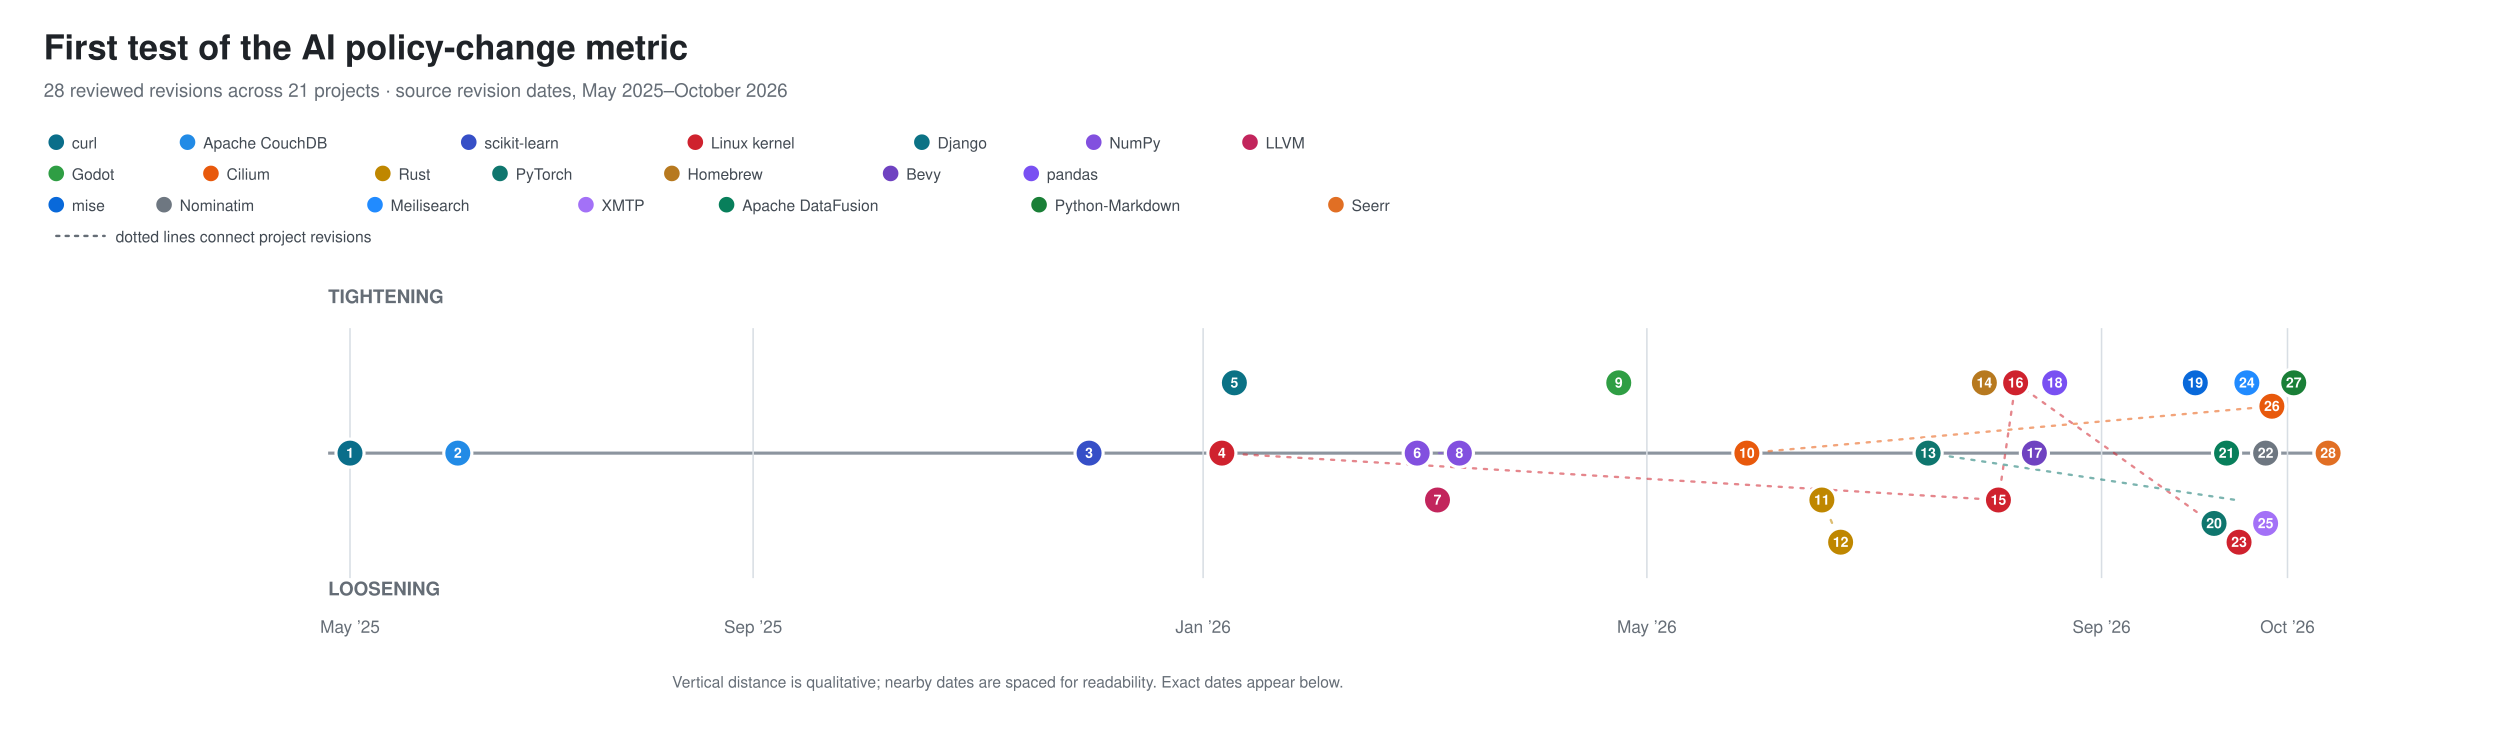
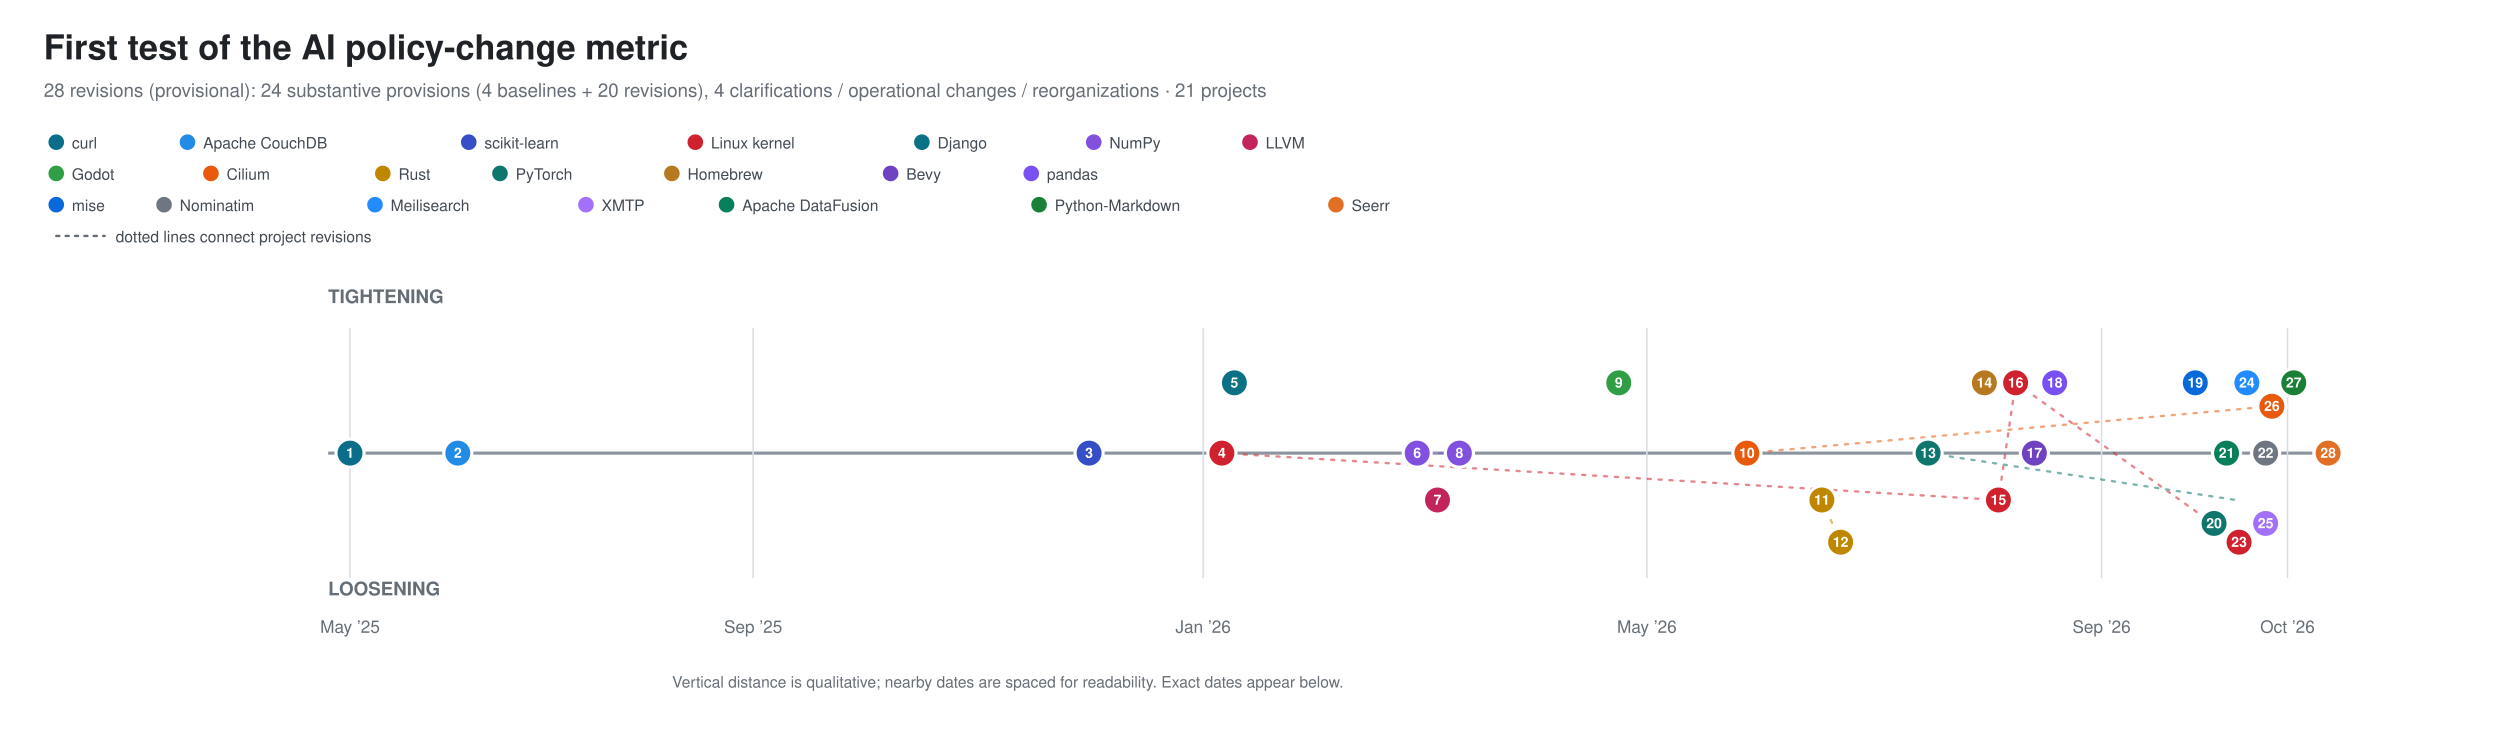
<svg xmlns="http://www.w3.org/2000/svg" width="1600" height="480" viewBox="0 0 1600 480" font-family="-apple-system,BlinkMacSystemFont,Segoe UI,Helvetica,Arial,sans-serif">
  <rect width="1600" height="480" fill="#ffffff" />
  <text x="28" y="38" font-size="22" font-weight="600" fill="#1f2328">First test of the AI policy-change metric</text>
-   <text x="28" y="62" font-size="12" fill="#656d76">28 reviewed revisions across 21 projects · source revision dates, May 2025–October 2026</text>
+   <text x="28" y="62" font-size="12" fill="#656d76">28 revisions (provisional): 24 substantive provisions (4 baselines + 20 revisions), 4 clarifications / operational changes / reorganizations · 21 projects</text>
  <g font-size="10" fill="#424a53">
    <circle cx="36" cy="91" r="5" fill="#0a6e8a" />
    <text x="46" y="95">curl</text>
    <circle cx="120" cy="91" r="5" fill="#228be6" />
    <text x="130" y="95">Apache CouchDB</text>
    <circle cx="300" cy="91" r="5" fill="#364fc7" />
    <text x="310" y="95">scikit-learn</text>
    <circle cx="445" cy="91" r="5" fill="#cf222e" />
    <text x="455" y="95">Linux kernel</text>
    <circle cx="590" cy="91" r="5" fill="#0b7285" />
    <text x="600" y="95">Django</text>
    <circle cx="700" cy="91" r="5" fill="#8250df" />
    <text x="710" y="95">NumPy</text>
    <circle cx="800" cy="91" r="5" fill="#c2255c" />
    <text x="810" y="95">LLVM</text>
    <circle cx="36" cy="111" r="5" fill="#2f9e44" />
    <text x="46" y="115">Godot</text>
    <circle cx="135" cy="111" r="5" fill="#e8590c" />
    <text x="145" y="115">Cilium</text>
    <circle cx="245" cy="111" r="5" fill="#bf8700" />
    <text x="255" y="115">Rust</text>
    <circle cx="320" cy="111" r="5" fill="#0f766e" />
    <text x="330" y="115">PyTorch</text>
    <circle cx="430" cy="111" r="5" fill="#b7791f" />
    <text x="440" y="115">Homebrew</text>
    <circle cx="570" cy="111" r="5" fill="#6f42c1" />
    <text x="580" y="115">Bevy</text>
    <circle cx="660" cy="111" r="5" fill="#7950f2" />
    <text x="670" y="115">pandas</text>
    <circle cx="36" cy="131" r="5" fill="#0969da" />
    <text x="46" y="135">mise</text>
    <circle cx="105" cy="131" r="5" fill="#6e7781" />
    <text x="115" y="135">Nominatim</text>
    <circle cx="240" cy="131" r="5" fill="#218bff" />
    <text x="250" y="135">Meilisearch</text>
    <circle cx="375" cy="131" r="5" fill="#a371f7" />
    <text x="385" y="135">XMTP</text>
    <circle cx="465" cy="131" r="5" fill="#087f5b" />
    <text x="475" y="135">Apache DataFusion</text>
    <circle cx="665" cy="131" r="5" fill="#1a7f37" />
    <text x="675" y="135">Python-Markdown</text>
    <circle cx="855" cy="131" r="5" fill="#e16f24" />
    <text x="865" y="135">Seerr</text>
    <line x1="36" y1="151" x2="67" y2="151" stroke="#656d76" stroke-width="1.5" stroke-dasharray="2 4" stroke-linecap="round" />
    <text x="74" y="155">dotted lines connect project revisions</text>
  </g>
  <g transform="translate(0 40)">
    <text x="210" y="154" font-size="12" font-weight="600" fill="#656d76">TIGHTENING</text>
    <text x="210" y="341" font-size="12" font-weight="600" fill="#656d76">LOOSENING</text>
    <line x1="210" y1="250" x2="1480" y2="250" stroke="#8c959f" stroke-width="2" />
    <g fill="#656d76" font-size="11" text-anchor="middle">
      <line x1="224" y1="170" x2="224" y2="330" stroke="#d8dee4" />
      <text x="224" y="365">May ’25</text>
      <line x1="482" y1="170" x2="482" y2="330" stroke="#d8dee4" />
      <text x="482" y="365">Sep ’25</text>
      <line x1="770" y1="170" x2="770" y2="330" stroke="#d8dee4" />
      <text x="770" y="365">Jan ’26</text>
      <line x1="1054" y1="170" x2="1054" y2="330" stroke="#d8dee4" />
      <text x="1054" y="365">May ’26</text>
      <line x1="1345" y1="170" x2="1345" y2="330" stroke="#d8dee4" />
      <text x="1345" y="365">Sep ’26</text>
      <line x1="1464" y1="170" x2="1464" y2="330" stroke="#d8dee4" />
      <text x="1464" y="365">Oct ’26</text>
    </g>
    <text x="645" y="400" font-size="10" fill="#656d76" text-anchor="middle">Vertical distance is qualitative; nearby dates are spaced for readability. Exact dates appear below.</text>
    <g fill="none" stroke-width="1.5" stroke-dasharray="2 5" stroke-linecap="round" opacity="0.55">
      <path d="M782 250 L1279 280 L1290 205 L1433 307" stroke="#cf222e" />
      <path d="M907 250 L934 250" stroke="#8250df" />
      <path d="M1166 280 L1178 307" stroke="#bf8700" />
      <path d="M1234 250 L1431 280" stroke="#0f766e" />
      <path d="M1118 250 L1454 220" stroke="#e8590c" />
    </g>
    <g stroke="#ffffff" stroke-width="2">
      <circle cx="224" cy="250" r="9" fill="#0a6e8a" />
      <circle cx="782" cy="250" r="9" fill="#cf222e" />
      <circle cx="907" cy="250" r="9" fill="#8250df" />
      <circle cx="934" cy="250" r="9" fill="#8250df" />
      <circle cx="1166" cy="280" r="9" fill="#bf8700" />
      <circle cx="1178" cy="307" r="9" fill="#bf8700" />
      <circle cx="1234" cy="250" r="9" fill="#0f766e" />
      <circle cx="1279" cy="280" r="9" fill="#cf222e" />
      <circle cx="1290" cy="205" r="9" fill="#cf222e" />
      <circle cx="1405" cy="205" r="9" fill="#0969da" />
      <circle cx="1417" cy="295" r="9" fill="#0f766e" />
      <circle cx="1450" cy="250" r="9" fill="#6e7781" />
      <circle cx="1433" cy="307" r="9" fill="#cf222e" />
      <circle cx="1438" cy="205" r="9" fill="#218bff" />
      <circle cx="1450" cy="295" r="9" fill="#a371f7" />
      <circle cx="1468" cy="205" r="9" fill="#1a7f37" />
      <circle cx="1490" cy="250" r="9" fill="#e16f24" />
      <circle cx="293" cy="250" r="9" fill="#228be6" />
      <circle cx="697" cy="250" r="9" fill="#364fc7" />
      <circle cx="790" cy="205" r="9" fill="#0b7285" />
      <circle cx="920" cy="280" r="9" fill="#c2255c" />
      <circle cx="1036" cy="205" r="9" fill="#2f9e44" />
      <circle cx="1118" cy="250" r="9" fill="#e8590c" />
      <circle cx="1270" cy="205" r="9" fill="#b7791f" />
      <circle cx="1302" cy="250" r="9" fill="#6f42c1" />
      <circle cx="1315" cy="205" r="9" fill="#7950f2" />
      <circle cx="1425" cy="250" r="9" fill="#087f5b" />
      <circle cx="1454" cy="220" r="9" fill="#e8590c" />
    </g>
    <g font-size="9" font-weight="600" text-anchor="middle" fill="#ffffff" pointer-events="none">
      <text x="224" y="253">1</text>
      <text x="293" y="253">2</text>
      <text x="697" y="253">3</text>
      <text x="782" y="253">4</text>
      <text x="790" y="208">5</text>
      <text x="907" y="253">6</text>
      <text x="920" y="283">7</text>
      <text x="934" y="253">8</text>
      <text x="1036" y="208">9</text>
      <text x="1118" y="253">10</text>
      <text x="1166" y="283">11</text>
      <text x="1178" y="310">12</text>
      <text x="1234" y="253">13</text>
      <text x="1270" y="208">14</text>
      <text x="1279" y="283">15</text>
      <text x="1290" y="208">16</text>
      <text x="1302" y="253">17</text>
      <text x="1315" y="208">18</text>
      <text x="1405" y="208">19</text>
      <text x="1417" y="298">20</text>
      <text x="1425" y="253">21</text>
      <text x="1450" y="253">22</text>
      <text x="1433" y="310">23</text>
      <text x="1438" y="208">24</text>
      <text x="1450" y="298">25</text>
      <text x="1454" y="223">26</text>
      <text x="1468" y="208">27</text>
      <text x="1490" y="253">28</text>
    </g>
  </g>
</svg>
